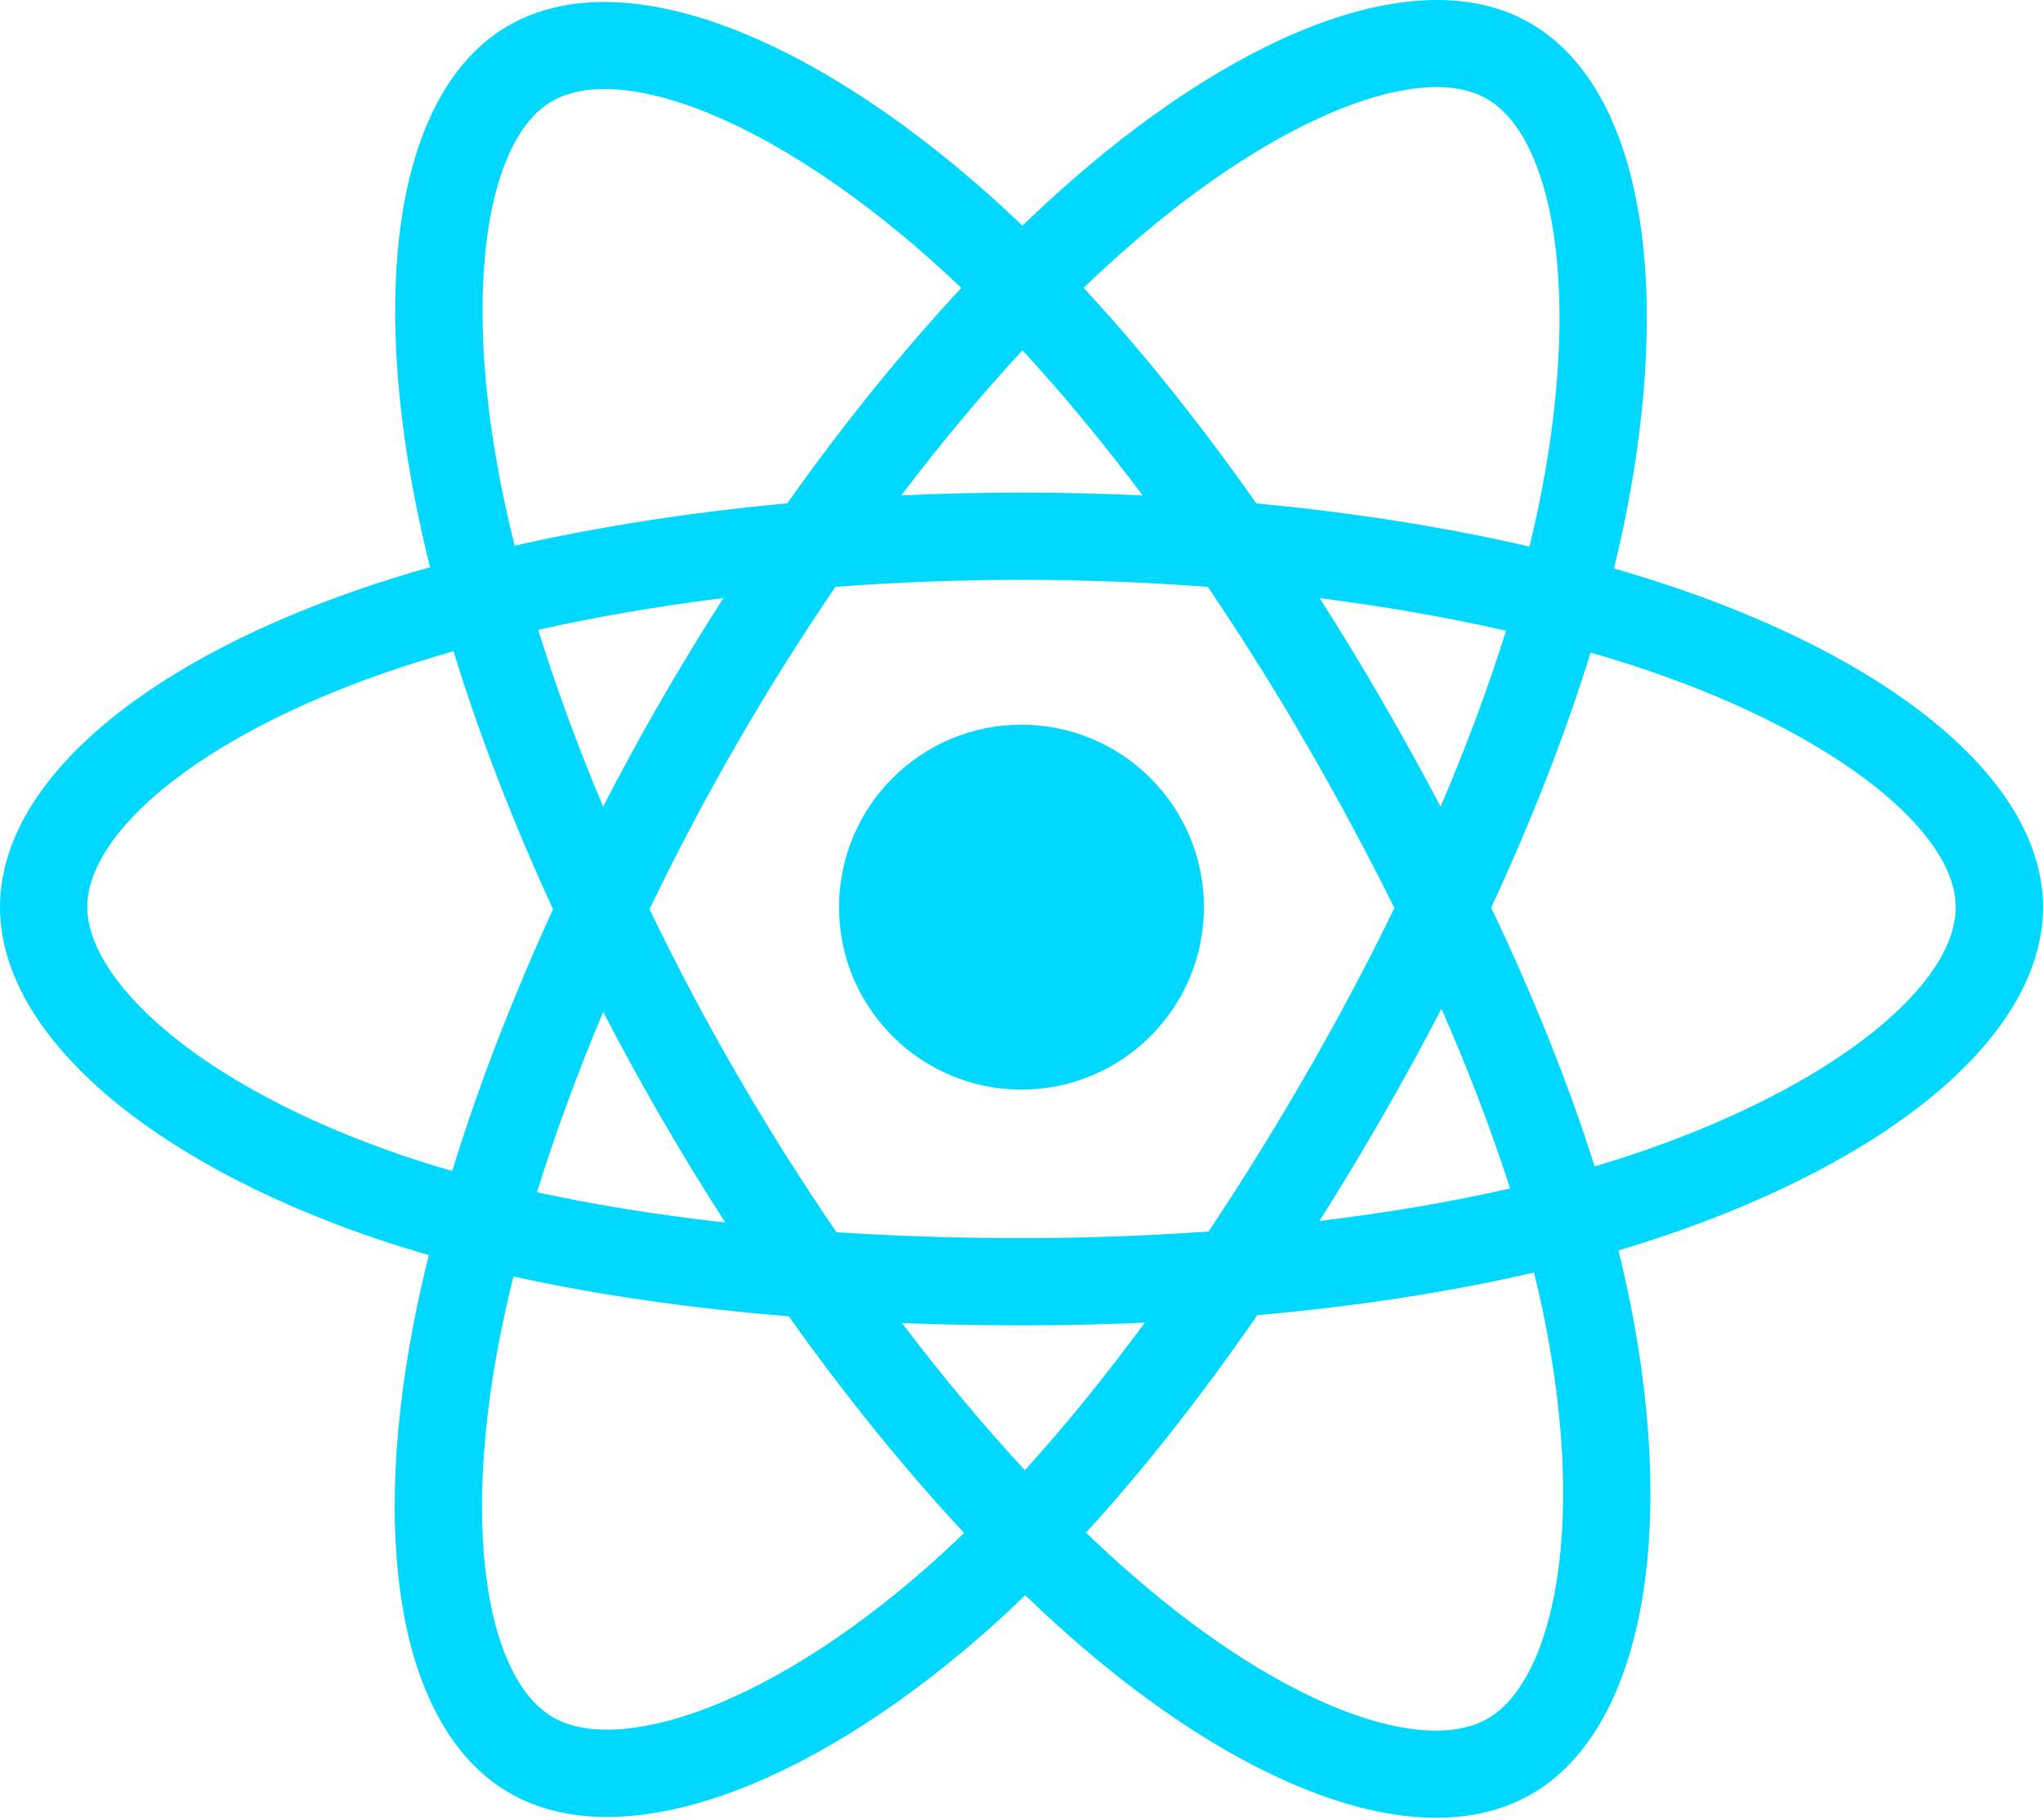
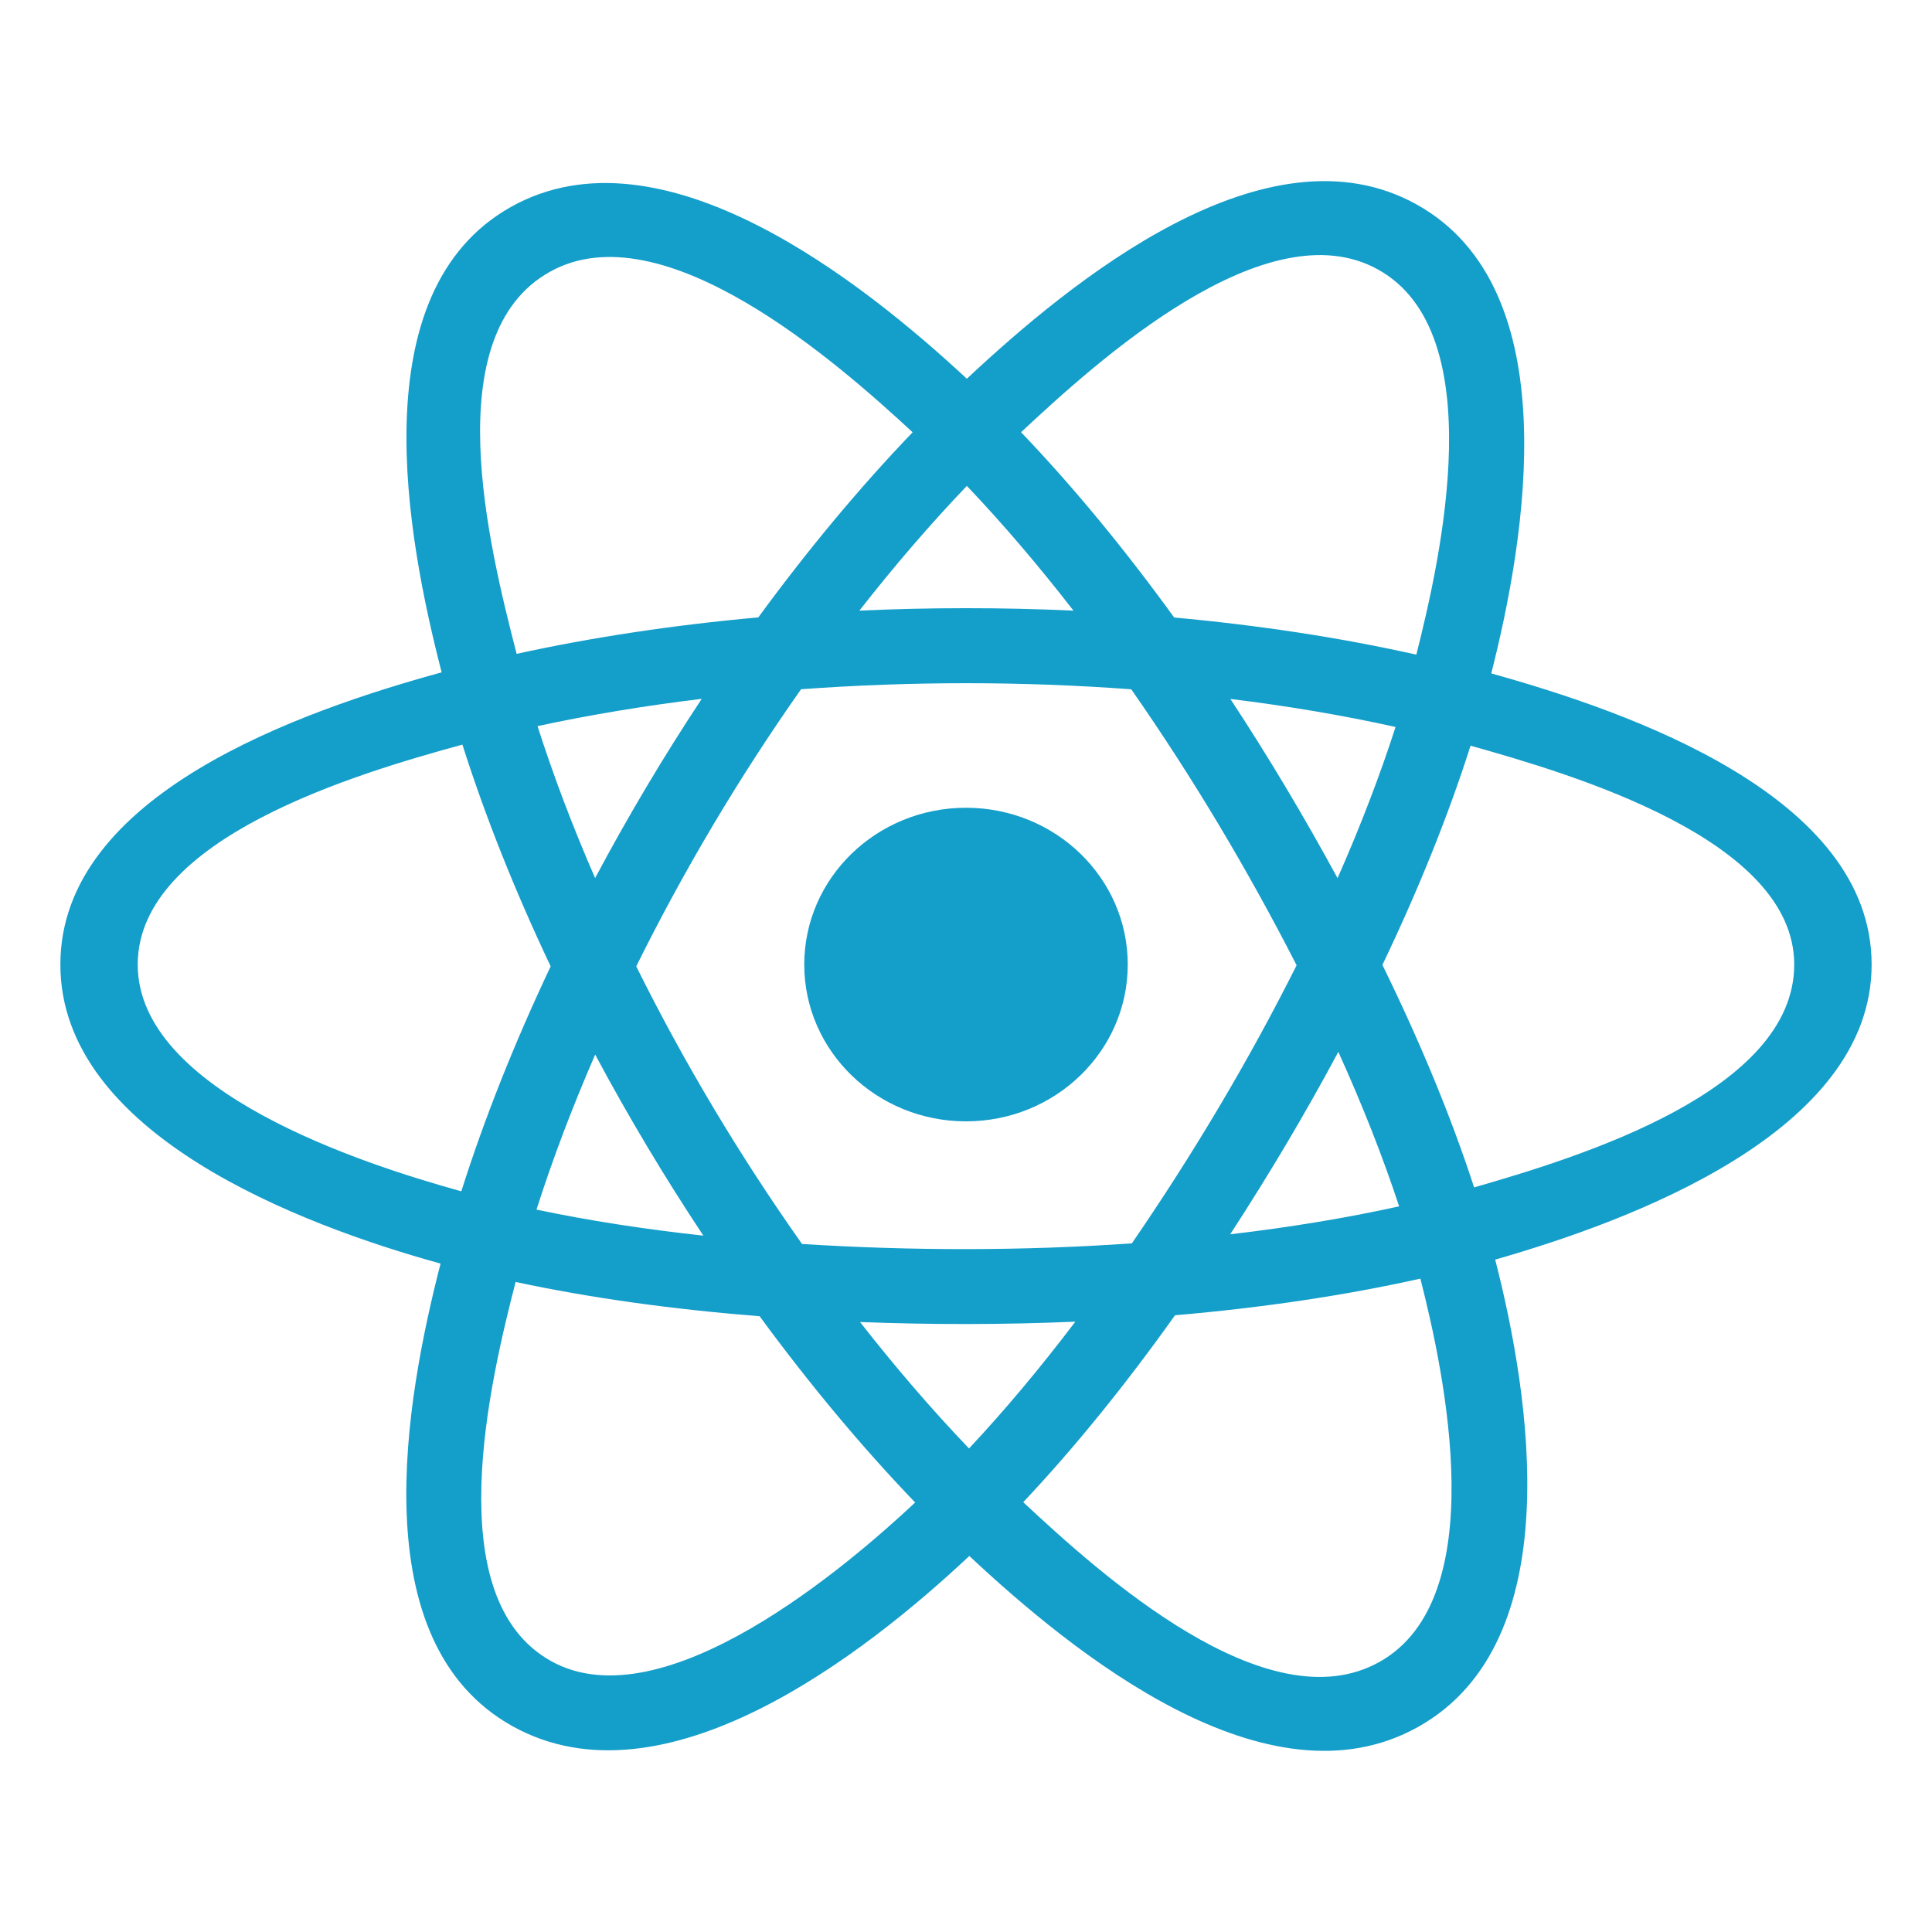
- <svg xmlns="http://www.w3.org/2000/svg" aria-hidden="true" role="img" class="iconify iconify--logos" width="35.93" height="32" preserveAspectRatio="xMidYMid meet" viewBox="0 0 256 228">
-   <path fill="#00D8FF" d="M210.483 73.824a171.49 171.49 0 0 0-8.24-2.597c.465-1.9.893-3.777 1.273-5.621c6.238-30.281 2.16-54.676-11.769-62.708c-13.355-7.7-35.196.329-57.254 19.526a171.23 171.23 0 0 0-6.375 5.848a155.866 155.866 0 0 0-4.241-3.917C100.759 3.829 77.587-4.822 63.673 3.233C50.33 10.957 46.379 33.89 51.995 62.588a170.974 170.974 0 0 0 1.892 8.48c-3.28.932-6.445 1.924-9.474 2.98C17.309 83.498 0 98.307 0 113.668c0 15.865 18.582 31.778 46.812 41.427a145.52 145.52 0 0 0 6.921 2.165a167.467 167.467 0 0 0-2.01 9.138c-5.354 28.2-1.173 50.591 12.134 58.266c13.744 7.926 36.812-.22 59.273-19.855a145.567 145.567 0 0 0 5.342-4.923a168.064 168.064 0 0 0 6.92 6.314c21.758 18.722 43.246 26.282 56.54 18.586c13.731-7.949 18.194-32.003 12.4-61.268a145.016 145.016 0 0 0-1.535-6.842c1.62-.48 3.21-.974 4.76-1.488c29.348-9.723 48.443-25.443 48.443-41.52c0-15.417-17.868-30.326-45.517-39.844Zm-6.365 70.984c-1.4.463-2.836.91-4.3 1.345c-3.24-10.257-7.612-21.163-12.963-32.432c5.106-11 9.31-21.767 12.459-31.957c2.619.758 5.16 1.557 7.61 2.4c23.69 8.156 38.14 20.213 38.14 29.504c0 9.896-15.606 22.743-40.946 31.14Zm-10.514 20.834c2.562 12.94 2.927 24.64 1.23 33.787c-1.524 8.219-4.59 13.698-8.382 15.893c-8.067 4.67-25.32-1.4-43.927-17.412a156.726 156.726 0 0 1-6.437-5.87c7.214-7.889 14.423-17.06 21.459-27.246c12.376-1.098 24.068-2.894 34.671-5.345a134.17 134.17 0 0 1 1.386 6.193ZM87.276 214.515c-7.882 2.783-14.16 2.863-17.955.675c-8.075-4.657-11.432-22.636-6.853-46.752a156.923 156.923 0 0 1 1.869-8.499c10.486 2.32 22.093 3.988 34.498 4.994c7.084 9.967 14.501 19.128 21.976 27.15a134.668 134.668 0 0 1-4.877 4.492c-9.933 8.682-19.886 14.842-28.658 17.94ZM50.35 144.747c-12.483-4.267-22.792-9.812-29.858-15.863c-6.35-5.437-9.555-10.836-9.555-15.216c0-9.322 13.897-21.212 37.076-29.293c2.813-.98 5.757-1.905 8.812-2.773c3.204 10.42 7.406 21.315 12.477 32.332c-5.137 11.18-9.399 22.249-12.634 32.792a134.718 134.718 0 0 1-6.318-1.979Zm12.378-84.26c-4.811-24.587-1.616-43.134 6.425-47.789c8.564-4.958 27.502 2.111 47.463 19.835a144.318 144.318 0 0 1 3.841 3.545c-7.438 7.987-14.787 17.08-21.808 26.988c-12.04 1.116-23.565 2.908-34.161 5.309a160.342 160.342 0 0 1-1.76-7.887Zm110.427 27.268a347.8 347.8 0 0 0-7.785-12.803c8.168 1.033 15.994 2.404 23.343 4.08c-2.206 7.072-4.956 14.465-8.193 22.045a381.151 381.151 0 0 0-7.365-13.322Zm-45.032-43.861c5.044 5.465 10.096 11.566 15.065 18.186a322.04 322.04 0 0 0-30.257-.006c4.974-6.559 10.069-12.652 15.192-18.18ZM82.802 87.83a323.167 323.167 0 0 0-7.227 13.238c-3.184-7.553-5.909-14.98-8.134-22.152c7.304-1.634 15.093-2.97 23.209-3.984a321.524 321.524 0 0 0-7.848 12.897Zm8.081 65.352c-8.385-.936-16.291-2.203-23.593-3.793c2.26-7.3 5.045-14.885 8.298-22.6a321.187 321.187 0 0 0 7.257 13.246c2.594 4.48 5.28 8.868 8.038 13.147Zm37.542 31.03c-5.184-5.592-10.354-11.779-15.403-18.433c4.902.192 9.899.29 14.978.29c5.218 0 10.376-.117 15.453-.343c-4.985 6.774-10.018 12.97-15.028 18.486Zm52.198-57.817c3.422 7.8 6.306 15.345 8.596 22.52c-7.422 1.694-15.436 3.058-23.88 4.071a382.417 382.417 0 0 0 7.859-13.026a347.403 347.403 0 0 0 7.425-13.565Zm-16.898 8.101a358.557 358.557 0 0 1-12.281 19.815a329.4 329.4 0 0 1-23.444.823c-7.967 0-15.716-.248-23.178-.732a310.202 310.202 0 0 1-12.513-19.846h.001a307.41 307.41 0 0 1-10.923-20.627a310.278 310.278 0 0 1 10.89-20.637l-.001.001a307.318 307.318 0 0 1 12.413-19.761c7.613-.576 15.42-.876 23.31-.876H128c7.926 0 15.743.303 23.354.883a329.357 329.357 0 0 1 12.335 19.695a358.489 358.489 0 0 1 11.036 20.54a329.472 329.472 0 0 1-11 20.722Zm22.56-122.124c8.572 4.944 11.906 24.881 6.52 51.026c-.344 1.668-.73 3.367-1.15 5.09c-10.622-2.452-22.155-4.275-34.23-5.408c-7.034-10.017-14.323-19.124-21.64-27.008a160.789 160.789 0 0 1 5.888-5.4c18.9-16.447 36.564-22.941 44.612-18.3ZM128 90.808c12.625 0 22.86 10.235 22.86 22.86s-10.235 22.86-22.86 22.86s-22.86-10.235-22.86-22.86s10.235-22.86 22.86-22.86Z" />
+ <svg xmlns="http://www.w3.org/2000/svg" viewBox="0 0 32 32" fill="none">
+   <g id="SVGRepo_bgCarrier" stroke-width="0" />
+   <g id="SVGRepo_tracerCarrier" stroke-linecap="round" stroke-linejoin="round" />
+   <g id="SVGRepo_iconCarrier">
+     <path d="M18.679 15.976C18.679 14.541 17.48 13.379 16 13.379C14.521 13.379 13.321 14.541 13.321 15.976C13.321 17.41 14.521 18.573 16 18.573C17.48 18.573 18.679 17.41 18.679 15.976Z" fill="#149eca" />
+     <path fill-rule="evenodd" clip-rule="evenodd" d="M24.7 11.154C25.266 8.925 25.977 4.791 23.47 3.39C20.975 1.995 17.728 4.668 16.014 6.273C14.304 4.684 10.966 2.022 8.462 3.428C5.968 4.828 6.737 8.893 7.315 11.136C4.988 11.776 1 13.156 1 15.976C1 18.787 4.984 20.289 7.297 20.929C6.717 23.184 5.986 27.191 8.483 28.588C10.997 29.993 14.325 27.395 16.055 25.772C17.781 27.386 20.997 30.002 23.492 28.601C25.996 27.196 25.344 23.118 24.765 20.863C27.007 20.221 31 18.752 31 15.976C31 13.184 26.99 11.792 24.7 11.154ZM24.416 19.667C24.037 18.502 23.524 17.262 22.897 15.982C23.495 14.732 23.988 13.509 24.357 12.351C26.036 12.823 29.718 13.901 29.718 15.976C29.718 18.07 26.185 19.159 24.416 19.667ZM22.85 27.526C20.988 28.571 18.222 26.07 16.948 24.881C17.793 23.984 18.638 22.942 19.462 21.785C20.913 21.66 22.283 21.456 23.526 21.178C23.933 22.773 24.72 26.476 22.85 27.526ZM9.124 27.511C7.261 26.47 8.113 22.895 8.54 21.233C9.768 21.497 11.129 21.686 12.582 21.801C13.412 22.933 14.282 23.974 15.158 24.886C14.075 25.901 10.995 28.557 9.124 27.511ZM2.281 15.976C2.281 13.874 5.942 12.803 7.659 12.333C8.035 13.517 8.527 14.754 9.121 16.006C8.519 17.277 8.02 18.534 7.641 19.732C6.004 19.278 2.281 18.079 2.281 15.976ZM9.104 4.504C10.973 3.454 13.875 6.01 15.116 7.16C14.244 8.068 13.383 9.101 12.56 10.226C11.149 10.353 9.799 10.557 8.557 10.83C8.091 9.021 7.236 5.552 9.104 4.504ZM20.379 11.577C21.337 11.694 22.254 11.85 23.115 12.041C22.856 12.844 22.534 13.684 22.154 14.545C21.604 13.533 21.014 12.542 20.379 11.577ZM16.014 8.048C16.605 8.669 17.197 9.362 17.78 10.114C16.599 10.06 15.415 10.06 14.234 10.114C14.817 9.368 15.414 8.676 16.014 8.048ZM9.857 14.544C9.483 13.686 9.164 12.842 8.903 12.027C9.759 11.842 10.672 11.69 11.623 11.575C10.987 12.537 10.397 13.528 9.857 14.544ZM11.65 20.466C10.668 20.359 9.741 20.215 8.886 20.035C9.15 19.206 9.477 18.343 9.858 17.467C10.406 18.493 11.005 19.494 11.65 20.466ZM16.05 23.991C15.442 23.356 14.836 22.653 14.245 21.897C15.433 21.942 16.623 21.942 17.811 21.891C17.227 22.661 16.637 23.365 16.05 23.991ZM22.167 17.422C22.568 18.308 22.906 19.166 23.174 19.981C22.304 20.173 21.365 20.328 20.376 20.444C21.015 19.461 21.615 18.454 22.167 17.422ZM18.747 20.594C16.93 20.72 15.102 20.719 13.284 20.604C12.251 19.142 11.331 17.603 10.538 16.006C11.328 14.412 12.24 12.876 13.268 11.416C15.088 11.283 16.918 11.282 18.737 11.417C19.756 12.877 20.668 14.409 21.476 15.988C20.677 17.581 19.759 19.12 18.747 20.594ZM22.83 4.467C24.701 5.513 23.868 9.227 23.459 10.843C22.215 10.564 20.863 10.357 19.448 10.228C18.624 9.09 17.77 8.055 16.912 7.159C18.169 5.984 20.978 3.431 22.83 4.467Z" fill="#149eca" />
+   </g>
</svg>
